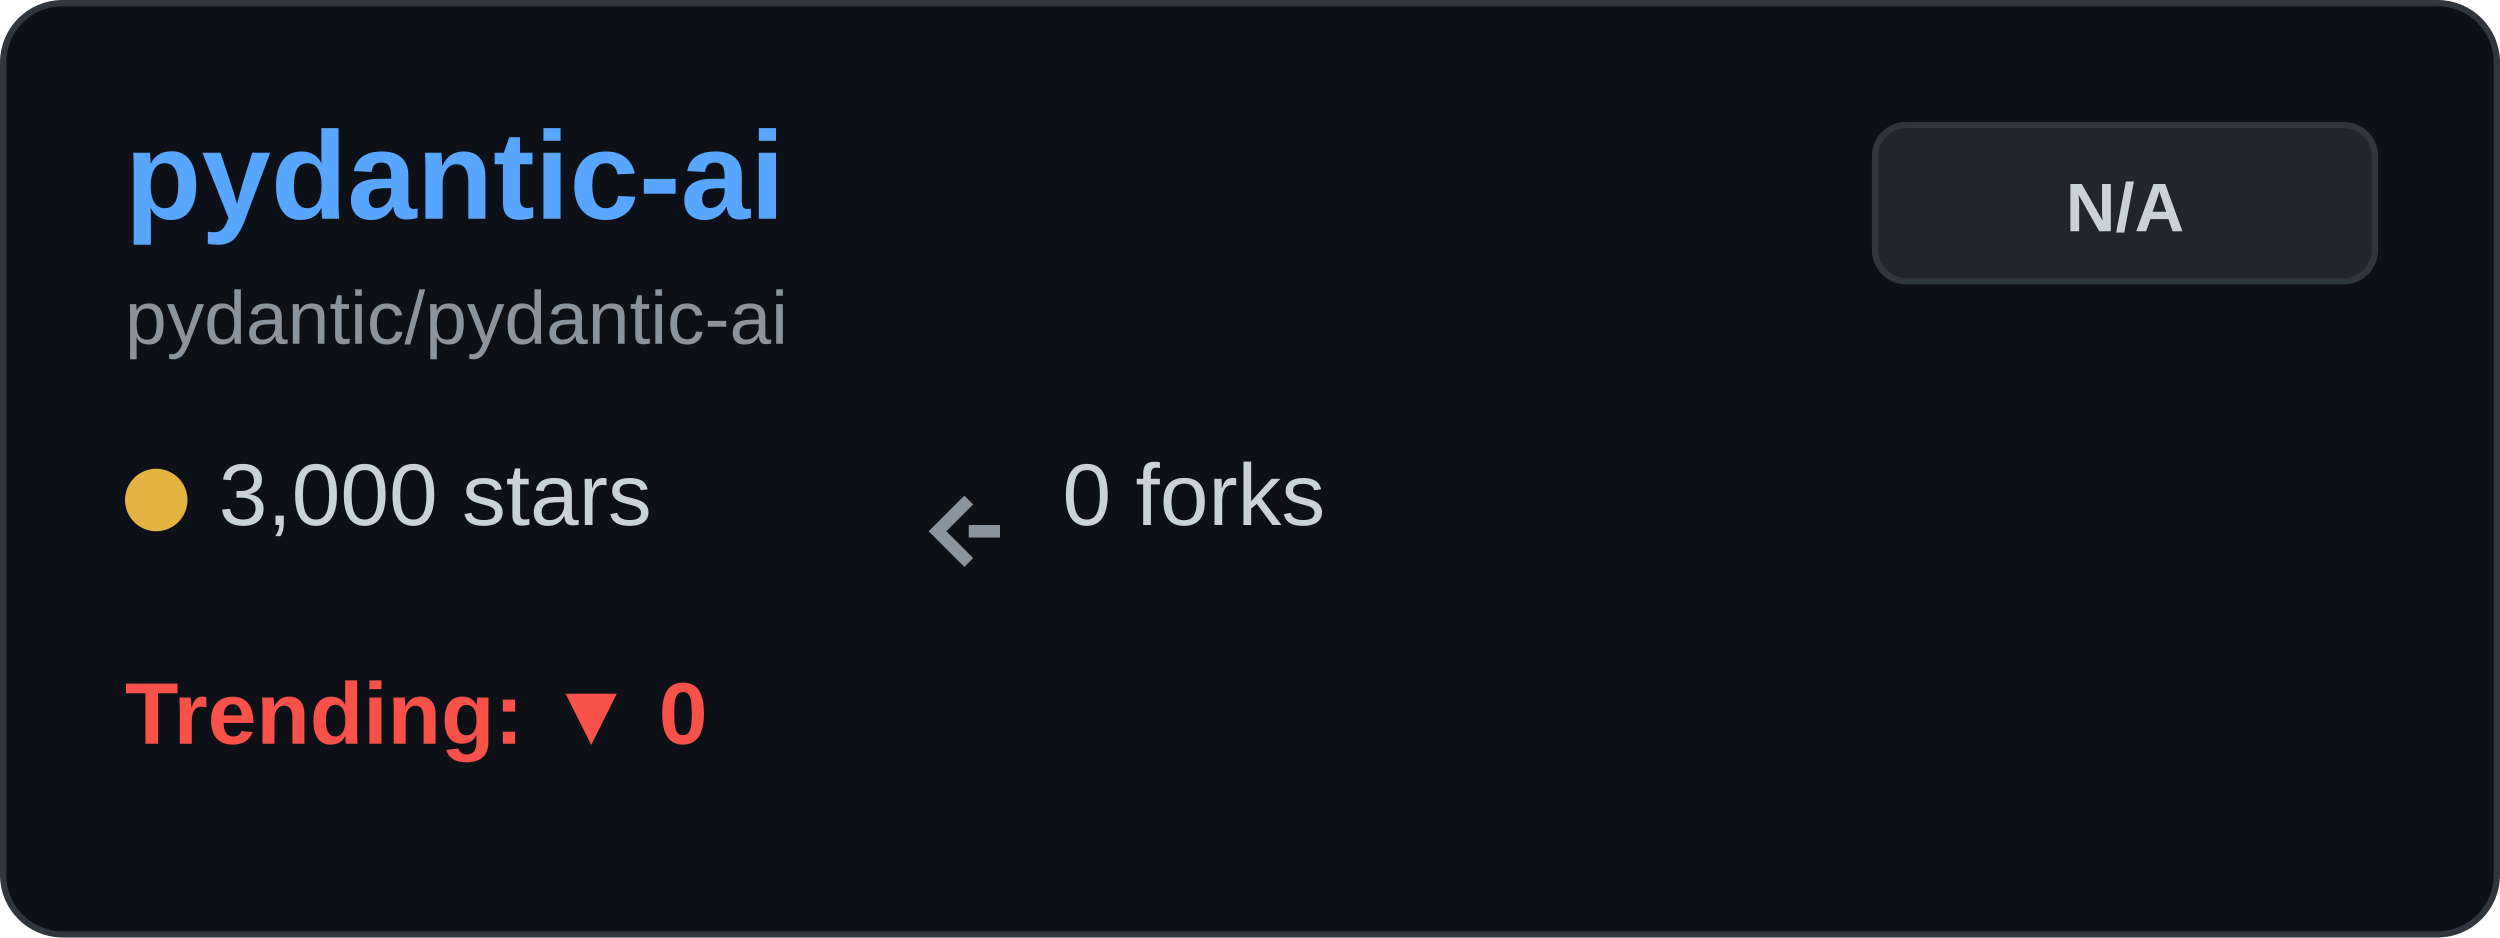
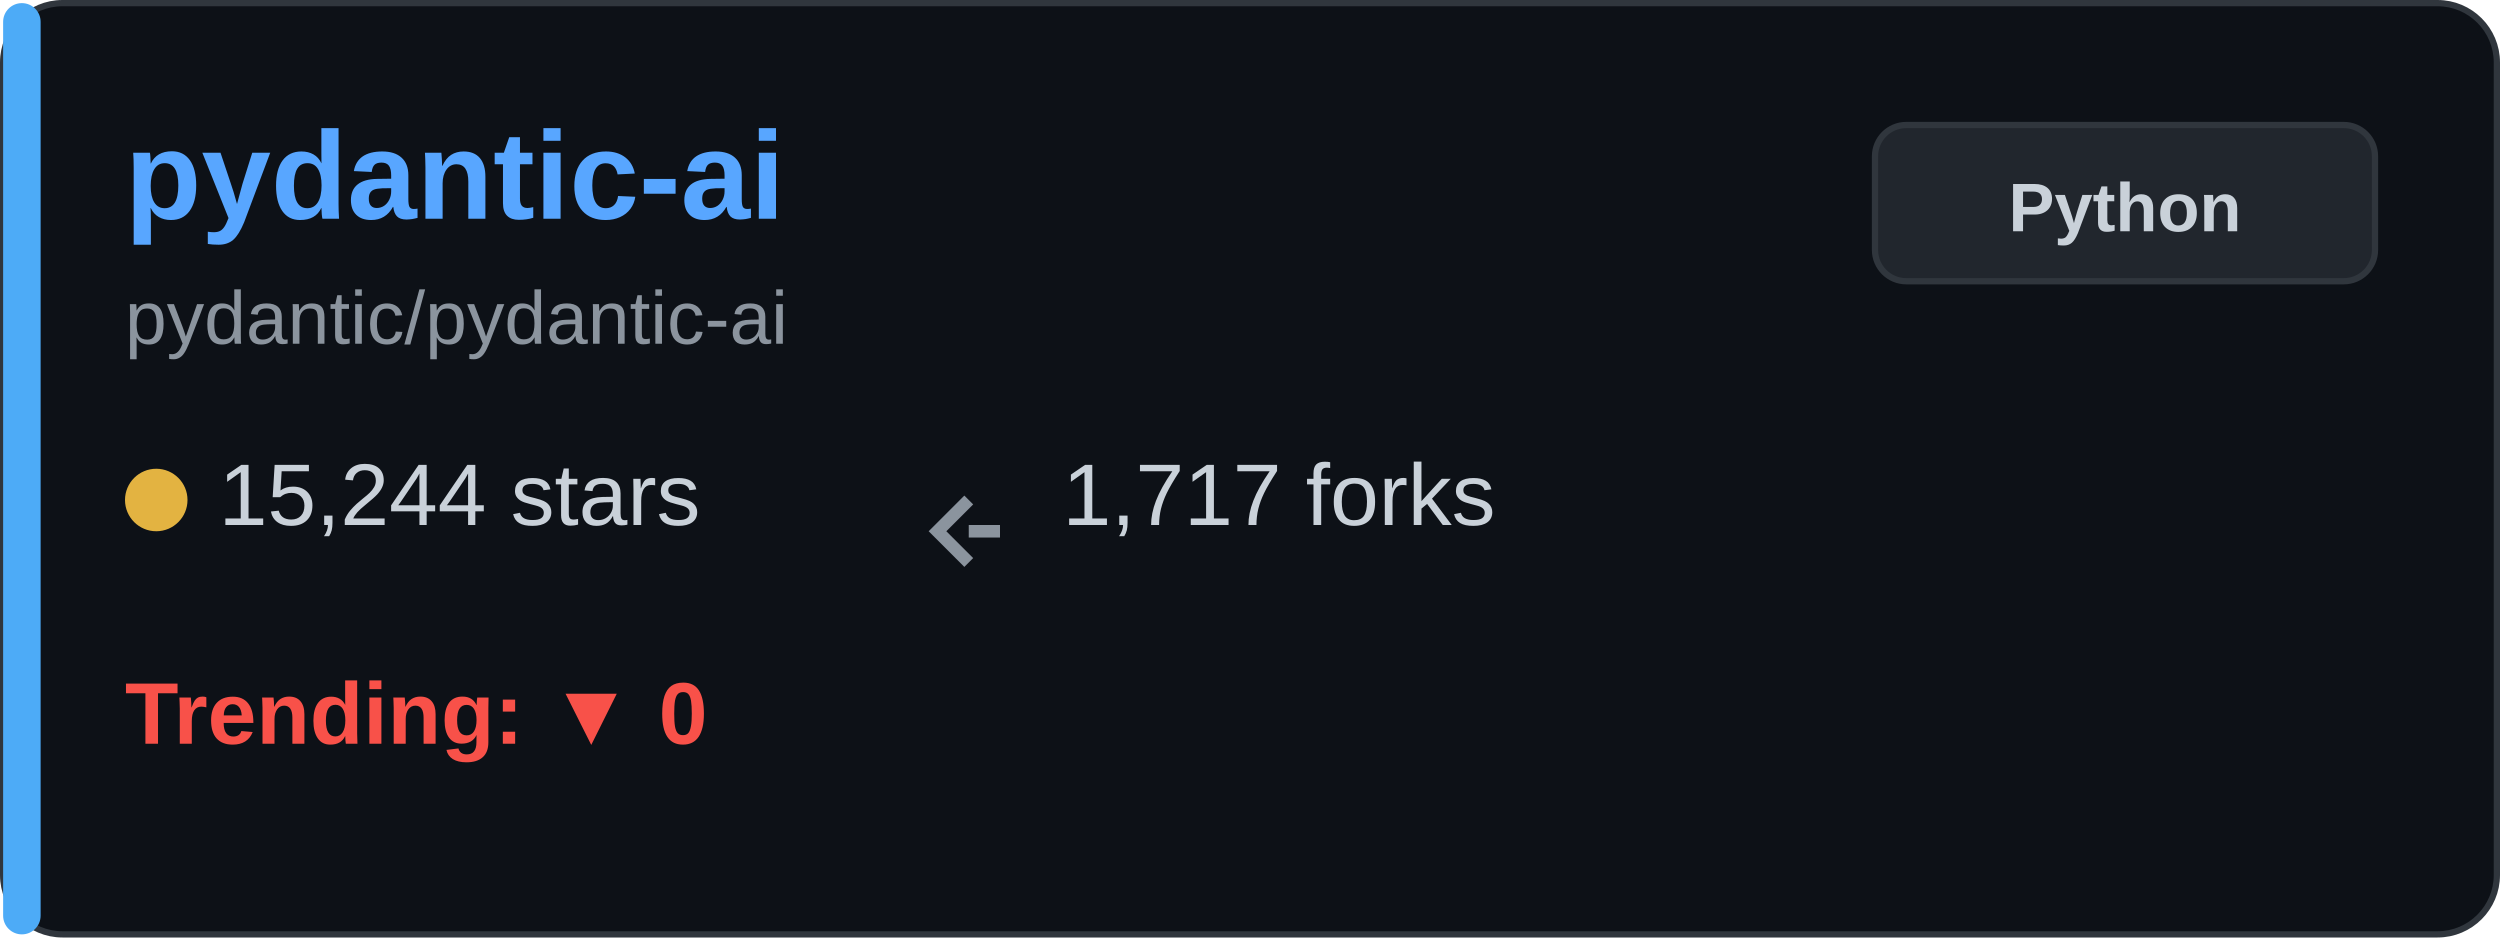
<svg xmlns="http://www.w3.org/2000/svg" width="400" height="150" viewBox="0 0 400 150" fill="none">
  <rect x="0.5" y="0.5" width="399" height="149" rx="9.5" fill="#0d1117" stroke="#30363d" />
+   <rect x="0.5" y="0.5" width="6" height="149" rx="3" fill="#4dabf7" />
  <text x="20" y="35" font-family="Arial, sans-serif" font-size="20" font-weight="bold" fill="#58a6ff">pydantic-ai</text>
  <text x="20" y="55" font-family="Arial, sans-serif" font-size="12" fill="#8b949e">pydantic/pydantic-ai</text>
  <g transform="translate(20, 80)">
    <circle cx="5" cy="0" r="5" fill="#e3b341" />
-     <text x="15" y="4" font-family="Arial, sans-serif" font-size="14" fill="#c9d1d9">3,000 stars</text>
+     <text x="15" y="4" font-family="Arial, sans-serif" font-size="14" fill="#c9d1d9">15,244 stars</text>
  </g>
  <g transform="translate(150, 80)">
    <path d="M5 0 L0 5 L5 10 M5 5 L10 5" stroke="#8b949e" stroke-width="2" fill="none" />
-     <text x="20" y="4" font-family="Arial, sans-serif" font-size="14" fill="#c9d1d9">0 forks</text>
+     <text x="20" y="4" font-family="Arial, sans-serif" font-size="14" fill="#c9d1d9">1,717 forks</text>
  </g>
  <g transform="translate(20, 115)">
    <text x="0" y="4" font-family="Arial, sans-serif" font-size="14" font-weight="bold" fill="#f85149">Trending: ▼ 0</text>
  </g>
  <rect x="300" y="20" width="80" height="25" rx="5" fill="#21262d" stroke="#30363d" />
-   <text x="340" y="37" font-family="Arial, sans-serif" font-size="11" font-weight="bold" fill="#c9d1d9" text-anchor="middle">N/A</text>
+   <text x="340" y="37" font-family="Arial, sans-serif" font-size="11" font-weight="bold" fill="#c9d1d9" text-anchor="middle">Python</text>
</svg>
